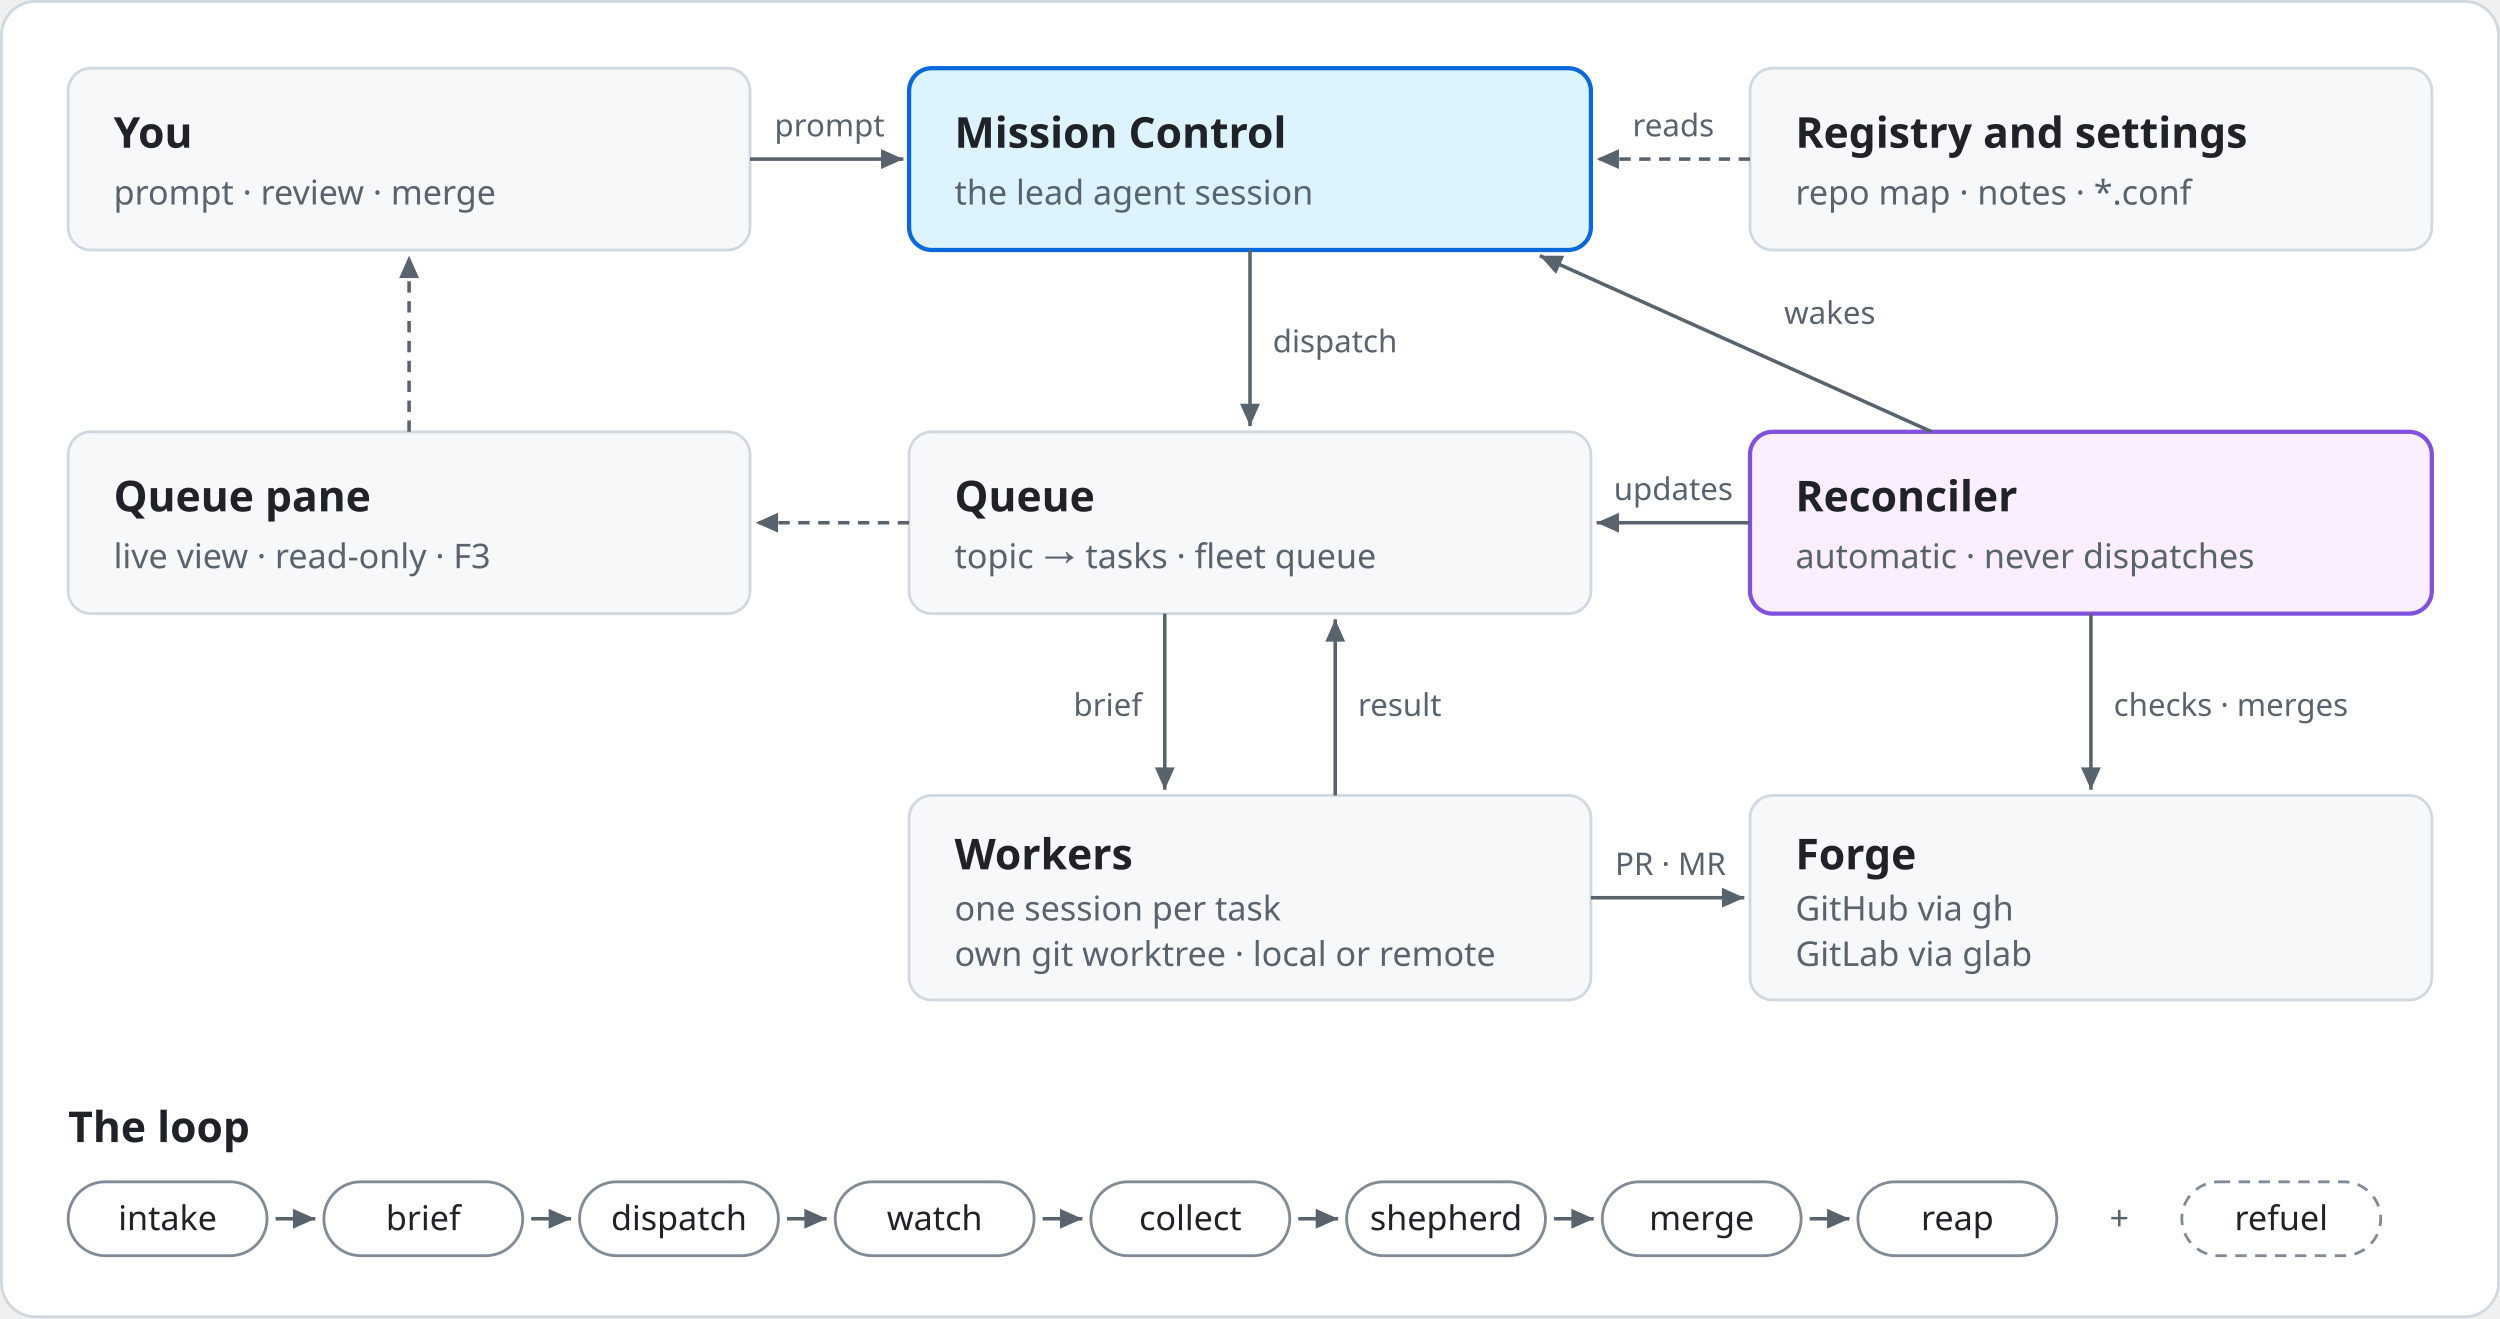
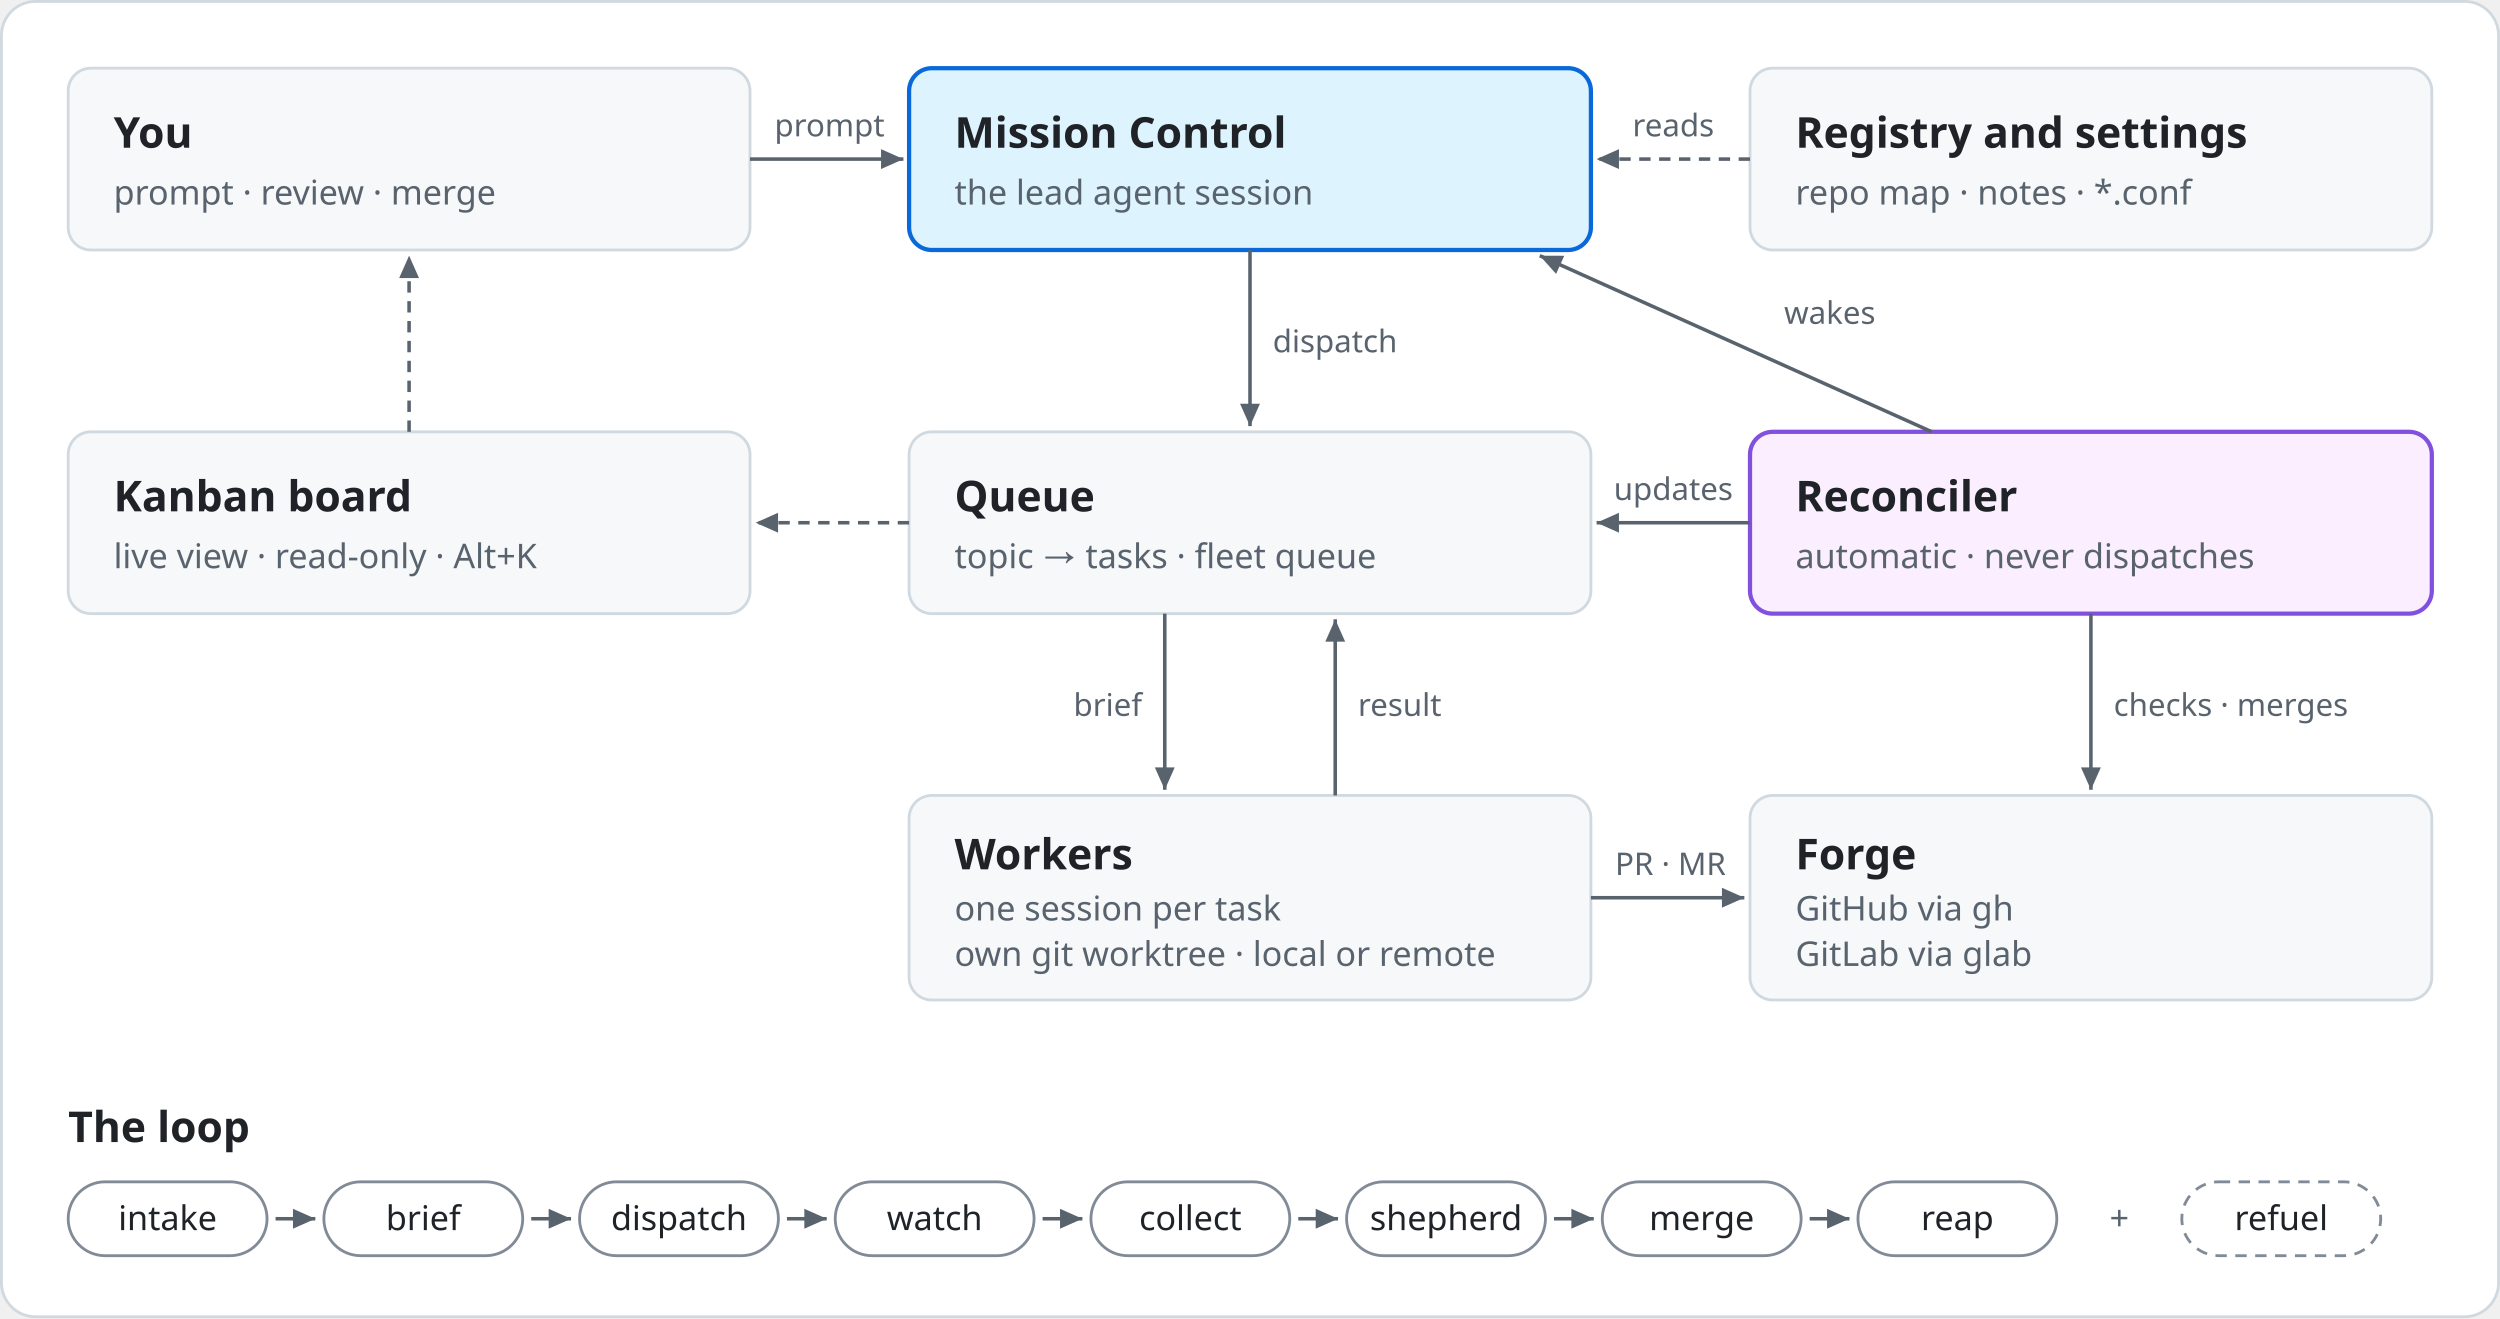
<svg xmlns="http://www.w3.org/2000/svg" viewBox="0 0 880 464" width="880" height="464" role="img" aria-labelledby="title desc">
  <style>
    .bg { fill: #ffffff; stroke: #d1d9e0; }
    .box { fill: #f6f8fa; stroke: #d1d9e0; }
    .lead { fill: #ddf4ff; stroke: #0969da; stroke-width: 1.5; }
    .rec { fill: #fbefff; stroke: #8250df; stroke-width: 1.5; }
    .pill { fill: #ffffff; stroke: #818b98; }
    text { fill: #1f2328; font-family: -apple-system, BlinkMacSystemFont, "Segoe UI", "Noto Sans", Helvetica, Arial, sans-serif; font-size: 12px; }
    .t { font-size: 15px; font-weight: 600; }
    .s { fill: #59636e; }
    .l { fill: #59636e; font-size: 11px; }
    .c { text-anchor: middle; }
    .e { text-anchor: end; }
    .ln { stroke: #59636e; stroke-width: 1.25; fill: none; }
    .dash { stroke-dasharray: 4 3; }
    .ah { fill: #59636e; }
    @media (prefers-color-scheme: dark) {
      .bg { fill: #0d1117; stroke: #3d444d; }
      .box { fill: #151b23; stroke: #3d444d; }
      .lead { fill: #0f2744; stroke: #4493f8; }
      .rec { fill: #231a3a; stroke: #ab7df8; }
      .pill { fill: #0d1117; stroke: #656c76; }
      text { fill: #f0f6fc; }
      .s, .l { fill: #9198a1; }
      .ln { stroke: #9198a1; }
      .ah { fill: #9198a1; }
    }
  </style>
  <defs>
    <marker id="a" viewBox="0 0 10 10" refX="9" refY="5" markerWidth="7" markerHeight="7" orient="auto-start-reverse">
      <path class="ah" d="M0,1 L9,5 L0,9 z" />
    </marker>
  </defs>
  <rect class="bg" x="0.5" y="0.5" width="879" height="463" rx="12" />
  <rect class="box" x="24" y="24" width="240" height="64" rx="8" />
  <text class="t" x="40" y="52">You</text>
  <text class="s" x="40" y="72">prompt · review · merge</text>
  <rect class="lead" x="320" y="24" width="240" height="64" rx="8" />
  <text class="t" x="336" y="52">Mission Control</text>
  <text class="s" x="336" y="72">the lead agent session</text>
  <rect class="box" x="616" y="24" width="240" height="64" rx="8" />
  <text class="t" x="632" y="52">Registry and settings</text>
  <text class="s" x="632" y="72">repo map · notes · *.conf</text>
  <rect class="box" x="24" y="152" width="240" height="64" rx="8" />
-   <text class="t" x="40" y="180">Queue pane</text>
-   <text class="s" x="40" y="200">live view · read-only · F3</text>
+   <text class="t" x="40" y="180">Kanban board</text>
+   <text class="s" x="40" y="200">live view · read-only · Alt+K</text>
  <rect class="box" x="320" y="152" width="240" height="64" rx="8" />
  <text class="t" x="336" y="180">Queue</text>
  <text class="s" x="336" y="200">topic → tasks · fleet queue</text>
  <rect class="rec" x="616" y="152" width="240" height="64" rx="8" />
  <text class="t" x="632" y="180">Reconciler</text>
  <text class="s" x="632" y="200">automatic · never dispatches</text>
  <rect class="box" x="320" y="280" width="240" height="72" rx="8" />
  <text class="t" x="336" y="306">Workers</text>
  <text class="s" x="336" y="324">one session per task</text>
  <text class="s" x="336" y="340">own git worktree · local or remote</text>
  <rect class="box" x="616" y="280" width="240" height="72" rx="8" />
  <text class="t" x="632" y="306">Forge</text>
  <text class="s" x="632" y="324">GitHub via gh</text>
  <text class="s" x="632" y="340">GitLab via glab</text>
  <line class="ln" x1="264" y1="56" x2="318" y2="56" marker-end="url(#a)" />
  <text class="l c" x="292" y="48">prompt</text>
  <line class="ln dash" x1="616" y1="56" x2="562" y2="56" marker-end="url(#a)" />
  <text class="l c" x="589" y="48">reads</text>
  <line class="ln dash" x1="144" y1="152" x2="144" y2="90" marker-end="url(#a)" />
  <line class="ln dash" x1="320" y1="184" x2="266" y2="184" marker-end="url(#a)" />
  <line class="ln" x1="440" y1="88" x2="440" y2="150" marker-end="url(#a)" />
  <text class="l" x="448" y="124">dispatch</text>
  <line class="ln" x1="616" y1="184" x2="562" y2="184" marker-end="url(#a)" />
  <text class="l c" x="589" y="176">updates</text>
  <line class="ln" x1="680" y1="152" x2="542" y2="90" marker-end="url(#a)" />
  <text class="l" x="628" y="114">wakes</text>
  <line class="ln" x1="410" y1="216" x2="410" y2="278" marker-end="url(#a)" />
  <text class="l e" x="402" y="252">brief</text>
  <line class="ln" x1="470" y1="280" x2="470" y2="218" marker-end="url(#a)" />
  <text class="l" x="478" y="252">result</text>
  <line class="ln" x1="560" y1="316" x2="614" y2="316" marker-end="url(#a)" />
  <text class="l c" x="588" y="308">PR · MR</text>
  <line class="ln" x1="736" y1="216" x2="736" y2="278" marker-end="url(#a)" />
  <text class="l" x="744" y="252">checks · merges</text>
  <text class="t" x="24" y="402">The loop</text>
  <rect class="pill" x="24" y="416" width="70" height="26" rx="13" />
  <text class="c" x="59" y="433">intake</text>
  <rect class="pill" x="114" y="416" width="70" height="26" rx="13" />
  <text class="c" x="149" y="433">brief</text>
  <rect class="pill" x="204" y="416" width="70" height="26" rx="13" />
  <text class="c" x="239" y="433">dispatch</text>
  <rect class="pill" x="294" y="416" width="70" height="26" rx="13" />
  <text class="c" x="329" y="433">watch</text>
  <rect class="pill" x="384" y="416" width="70" height="26" rx="13" />
  <text class="c" x="419" y="433">collect</text>
  <rect class="pill" x="474" y="416" width="70" height="26" rx="13" />
  <text class="c" x="509" y="433">shepherd</text>
  <rect class="pill" x="564" y="416" width="70" height="26" rx="13" />
  <text class="c" x="599" y="433">merge</text>
  <rect class="pill" x="654" y="416" width="70" height="26" rx="13" />
  <text class="c" x="689" y="433">reap</text>
  <line class="ln" x1="97" y1="429" x2="111" y2="429" marker-end="url(#a)" />
  <line class="ln" x1="187" y1="429" x2="201" y2="429" marker-end="url(#a)" />
  <line class="ln" x1="277" y1="429" x2="291" y2="429" marker-end="url(#a)" />
  <line class="ln" x1="367" y1="429" x2="381" y2="429" marker-end="url(#a)" />
  <line class="ln" x1="457" y1="429" x2="471" y2="429" marker-end="url(#a)" />
  <line class="ln" x1="547" y1="429" x2="561" y2="429" marker-end="url(#a)" />
  <line class="ln" x1="637" y1="429" x2="651" y2="429" marker-end="url(#a)" />
  <text class="s c" x="746" y="433">+</text>
  <rect class="pill dash" x="768" y="416" width="70" height="26" rx="13" />
  <text class="c" x="803" y="433">refuel</text>
</svg>
